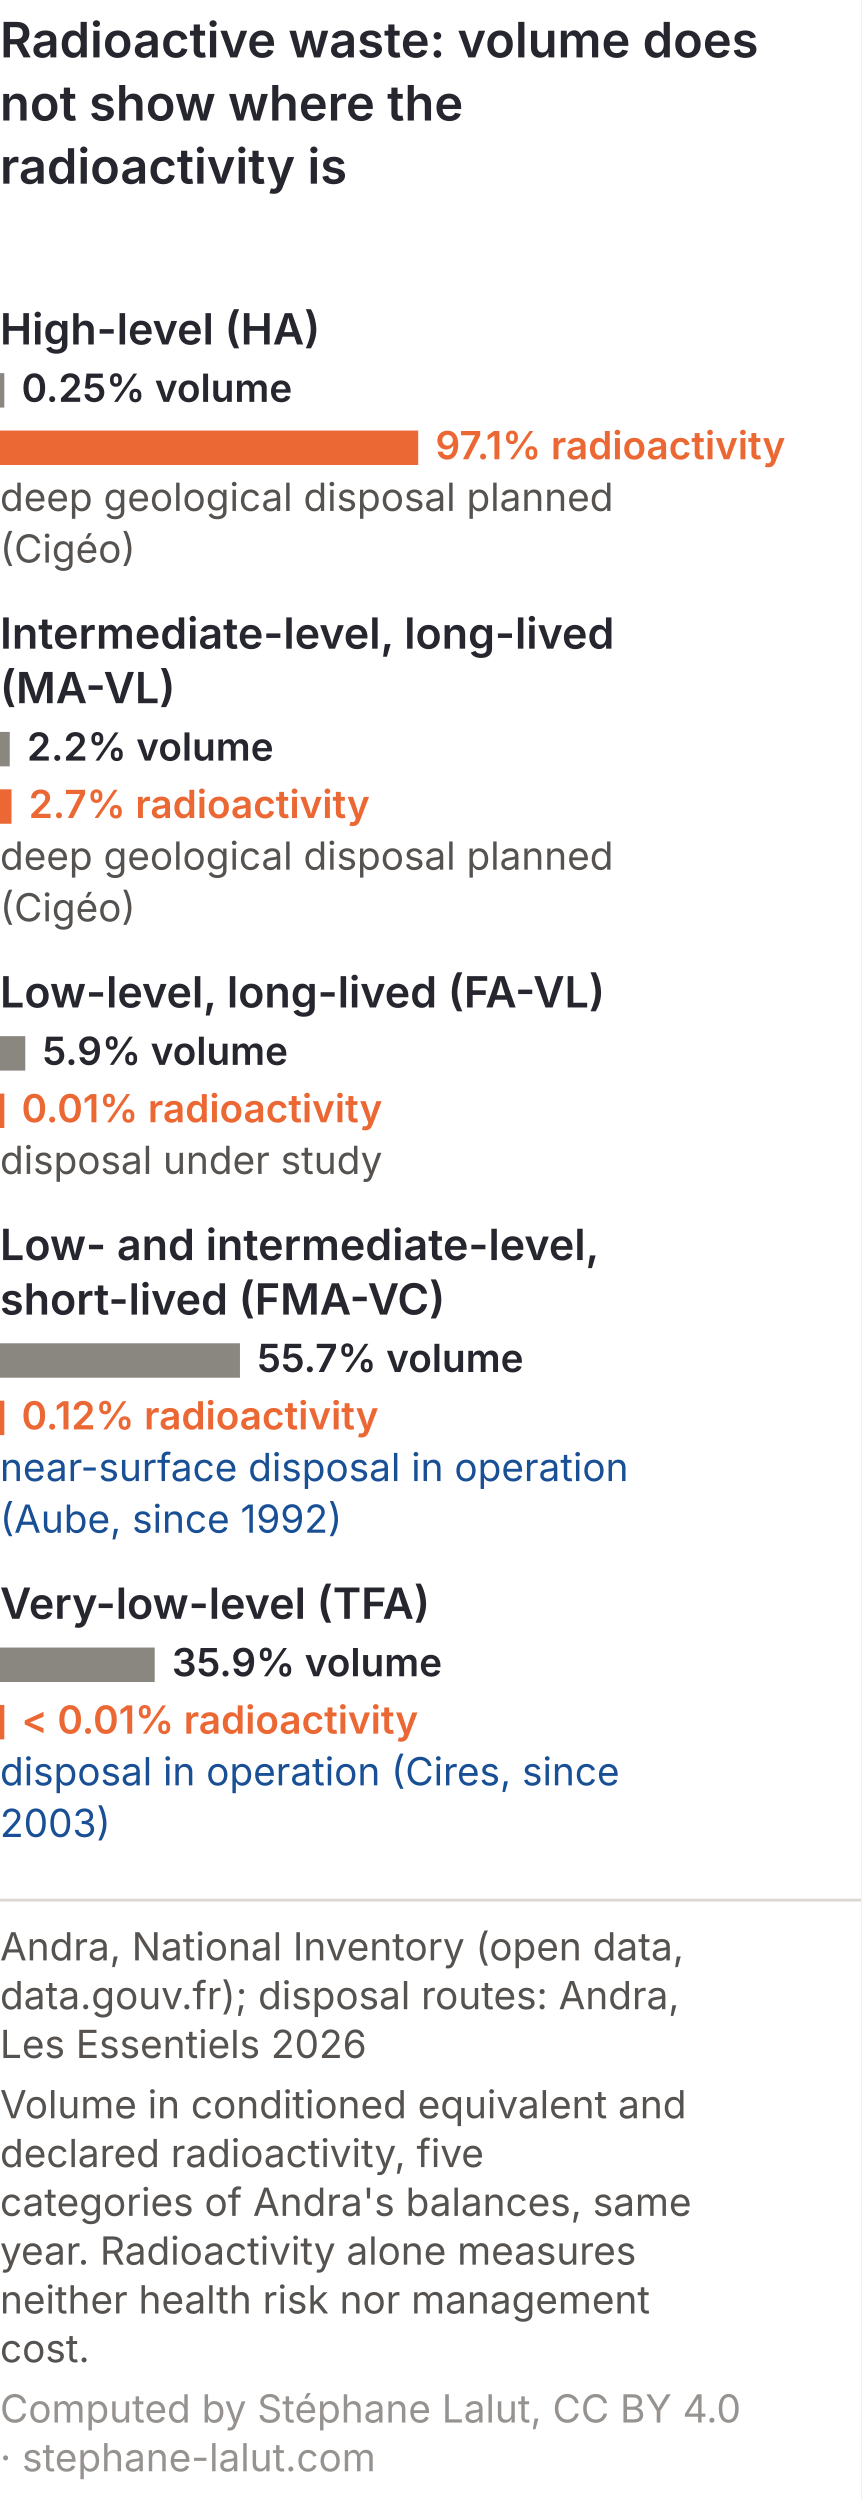
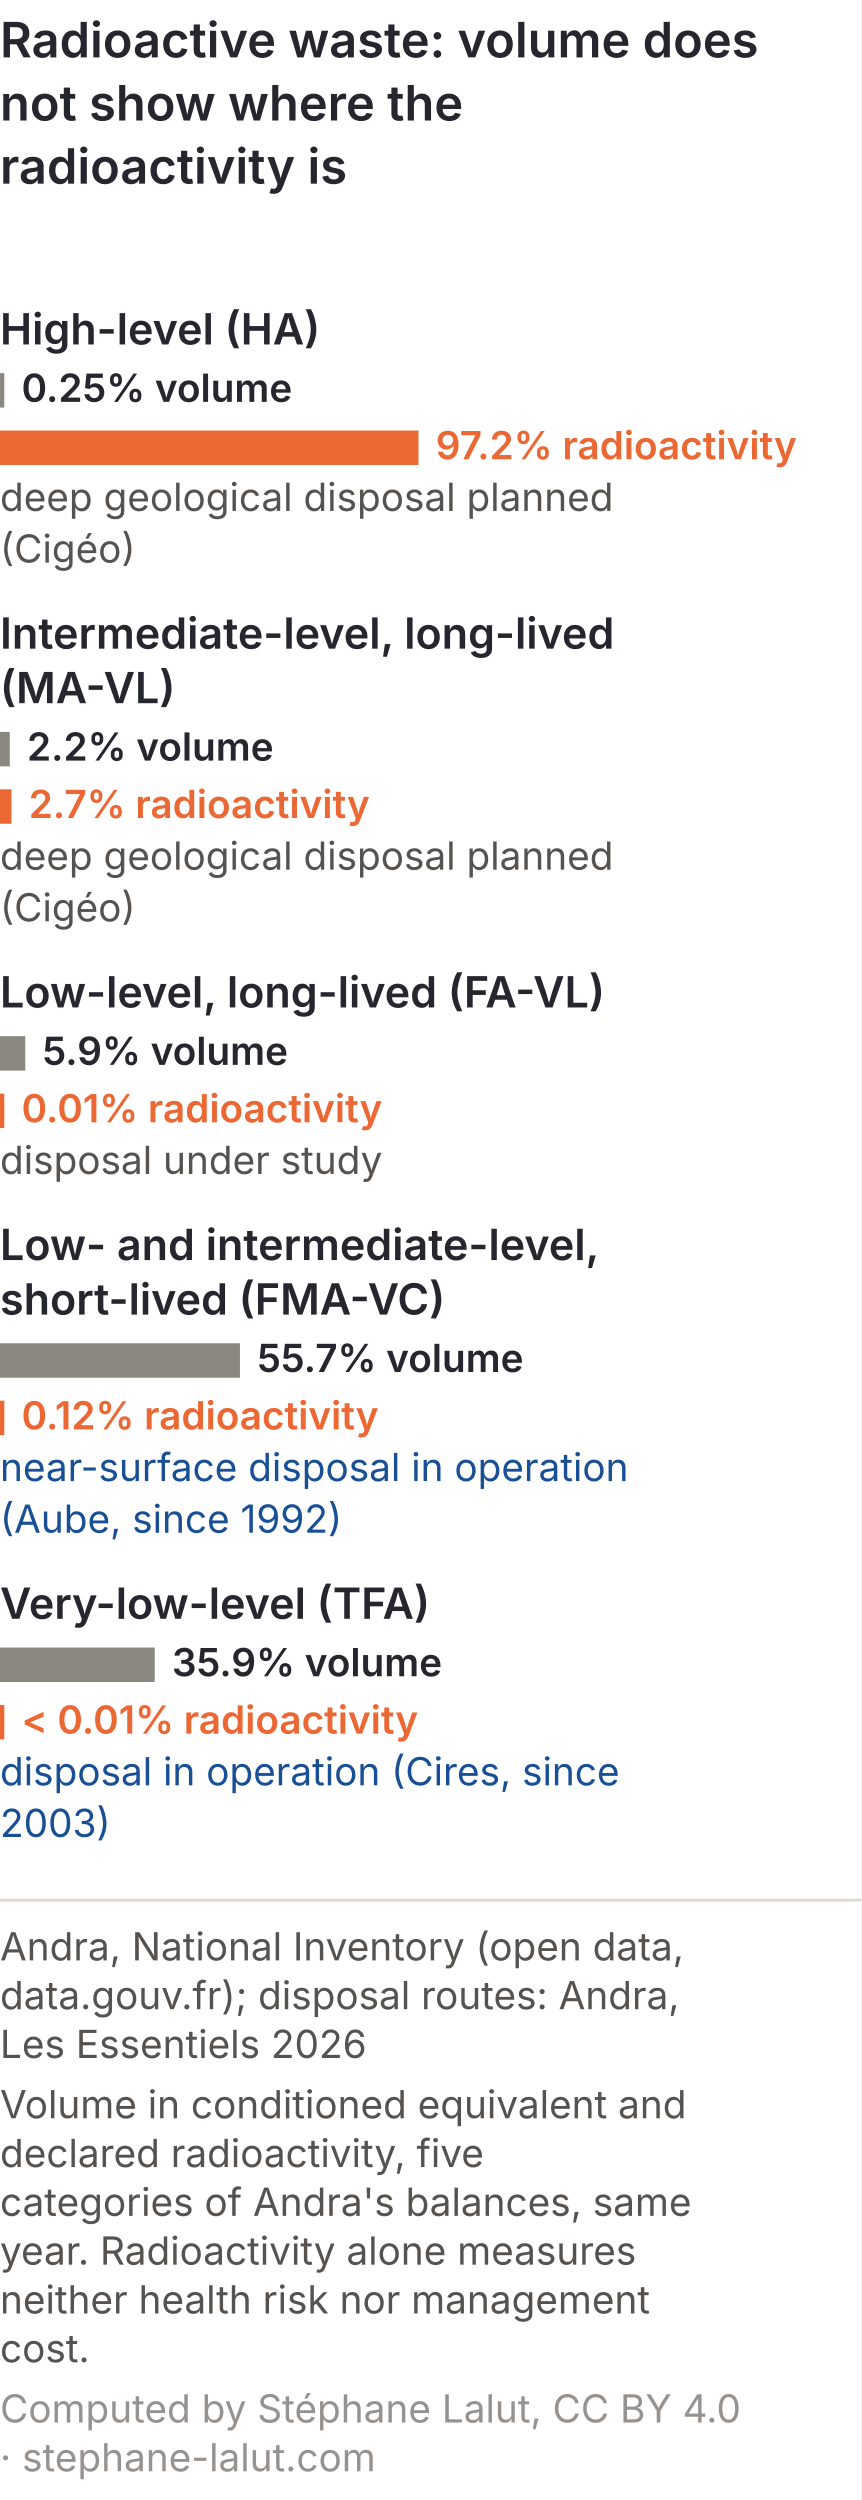
<svg xmlns="http://www.w3.org/2000/svg" viewBox="0 0 300 871" role="img" font-variant-numeric="tabular-nums" aria-labelledby="drm-t drm-d" font-family="Inter, 'Helvetica Neue', Arial, sans-serif">
  <rect width="300" height="871" fill="#ffffff" />
  <text x="0" y="20" font-size="17" font-weight="600" fill="#26262f">Radioactive waste: volume does</text>
  <text x="0" y="42" font-size="17" font-weight="600" fill="#26262f">not show where the</text>
  <text x="0" y="64" font-size="17" font-weight="600" fill="#26262f">radioactivity is</text>
  <text x="0" y="120" font-size="15" font-weight="600" fill="#26262f">High-level (HA)</text>
  <rect x="0" y="130" width="1.5" height="12" fill="#8a8781" />
  <text x="7.5" y="140" font-size="13.5" font-weight="600" fill="#26262f">0.25% volume</text>
-   <rect x="0" y="150" width="145.7" height="12" fill="#eb6834" />
-   <text x="151.7" y="160" font-size="13.5" font-weight="600" fill="#eb6834">97.1% radioactivity</text>
+   <rect x="0" y="150" width="145.8" height="12" fill="#eb6834" />
+   <text x="151.8" y="160" font-size="13.5" font-weight="600" fill="#eb6834">97.2% radioactivity</text>
  <text x="0" y="178" font-size="13.5" fill="#55524f">deep geological disposal planned</text>
  <text x="0" y="196" font-size="13.5" fill="#55524f">(Cigéo)</text>
  <text x="0" y="226" font-size="15" font-weight="600" fill="#26262f">Intermediate-level, long-lived</text>
  <text x="0" y="245" font-size="15" font-weight="600" fill="#26262f">(MA-VL)</text>
  <rect x="0" y="255" width="3.4" height="12" fill="#8a8781" />
  <text x="9.4" y="265" font-size="13.5" font-weight="600" fill="#26262f">2.2% volume</text>
  <rect x="0" y="275" width="4.0" height="12" fill="#eb6834" />
  <text x="10.0" y="285" font-size="13.5" font-weight="600" fill="#eb6834">2.7% radioactivity</text>
  <text x="0" y="303" font-size="13.5" fill="#55524f">deep geological disposal planned</text>
  <text x="0" y="321" font-size="13.5" fill="#55524f">(Cigéo)</text>
  <text x="0" y="351" font-size="15" font-weight="600" fill="#26262f">Low-level, long-lived (FA-VL)</text>
  <rect x="0" y="361" width="8.8" height="12" fill="#8a8781" />
  <text x="14.8" y="371" font-size="13.5" font-weight="600" fill="#26262f">5.9% volume</text>
  <rect x="0" y="381" width="1.5" height="12" fill="#eb6834" />
  <text x="7.5" y="391" font-size="13.5" font-weight="600" fill="#eb6834">0.01% radioactivity</text>
  <text x="0" y="409" font-size="13.5" fill="#55524f">disposal under study</text>
  <text x="0" y="439" font-size="15" font-weight="600" fill="#26262f">Low- and intermediate-level,</text>
  <text x="0" y="458" font-size="15" font-weight="600" fill="#26262f">short-lived (FMA-VC)</text>
  <rect x="0" y="468" width="83.6" height="12" fill="#8a8781" />
  <text x="89.6" y="478" font-size="13.5" font-weight="600" fill="#26262f">55.7% volume</text>
  <rect x="0" y="488" width="1.5" height="12" fill="#eb6834" />
  <text x="7.5" y="498" font-size="13.5" font-weight="600" fill="#eb6834">0.12% radioactivity</text>
  <text x="0" y="516" font-size="13.5" fill="#184f95">near-surface disposal in operation</text>
  <text x="0" y="534" font-size="13.5" fill="#184f95">(Aube, since 1992)</text>
  <text x="0" y="564" font-size="15" font-weight="600" fill="#26262f">Very-low-level (TFA)</text>
  <rect x="0" y="574" width="53.9" height="12" fill="#8a8781" />
  <text x="59.9" y="584" font-size="13.5" font-weight="600" fill="#26262f">35.9% volume</text>
  <rect x="0" y="594" width="1.5" height="12" fill="#eb6834" />
  <text x="7.5" y="604" font-size="13.5" font-weight="600" fill="#eb6834">&lt; 0.01% radioactivity</text>
  <text x="0" y="622" font-size="13.5" fill="#184f95">disposal in operation (Cires, since</text>
  <text x="0" y="640" font-size="13.5" fill="#184f95">2003)</text>
  <line x1="0" y1="662.0" x2="300" y2="662.0" stroke="#dcd8d3" />
  <text class="pied-source" x="0" y="683.0" font-size="13.5" fill="#55524f">Andra, National Inventory (open data,</text>
  <text class="pied-source" x="0" y="700.0" font-size="13.5" fill="#55524f">data.gouv.fr); disposal routes: Andra,</text>
  <text class="pied-source" x="0" y="717.0" font-size="13.5" fill="#55524f">Les Essentiels 2026</text>
  <text class="pied-note" x="0" y="738.0" font-size="13.5" fill="#55524f">Volume in conditioned equivalent and</text>
  <text class="pied-note" x="0" y="755.0" font-size="13.5" fill="#55524f">declared radioactivity, five</text>
  <text class="pied-note" x="0" y="772.0" font-size="13.5" fill="#55524f">categories of Andra's balances, same</text>
  <text class="pied-note" x="0" y="789.0" font-size="13.5" fill="#55524f">year. Radioactivity alone measures</text>
  <text class="pied-note" x="0" y="806.0" font-size="13.5" fill="#55524f">neither health risk nor management</text>
  <text class="pied-note" x="0" y="823.0" font-size="13.5" fill="#55524f">cost.</text>
  <text class="pied-licence" x="0" y="844.0" font-size="13.5" fill="#96928f">Computed by Stéphane Lalut, CC BY 4.0</text>
-   <text class="pied-licence" x="0" y="861.0" font-size="13.5" fill="#96928f">· stephane-lalut.com</text>
+   <text class="pied-licence" x="0" y="861.0" font-size="13.5" fill="#96928f">· stephane-lalut.com</text>
</svg>
